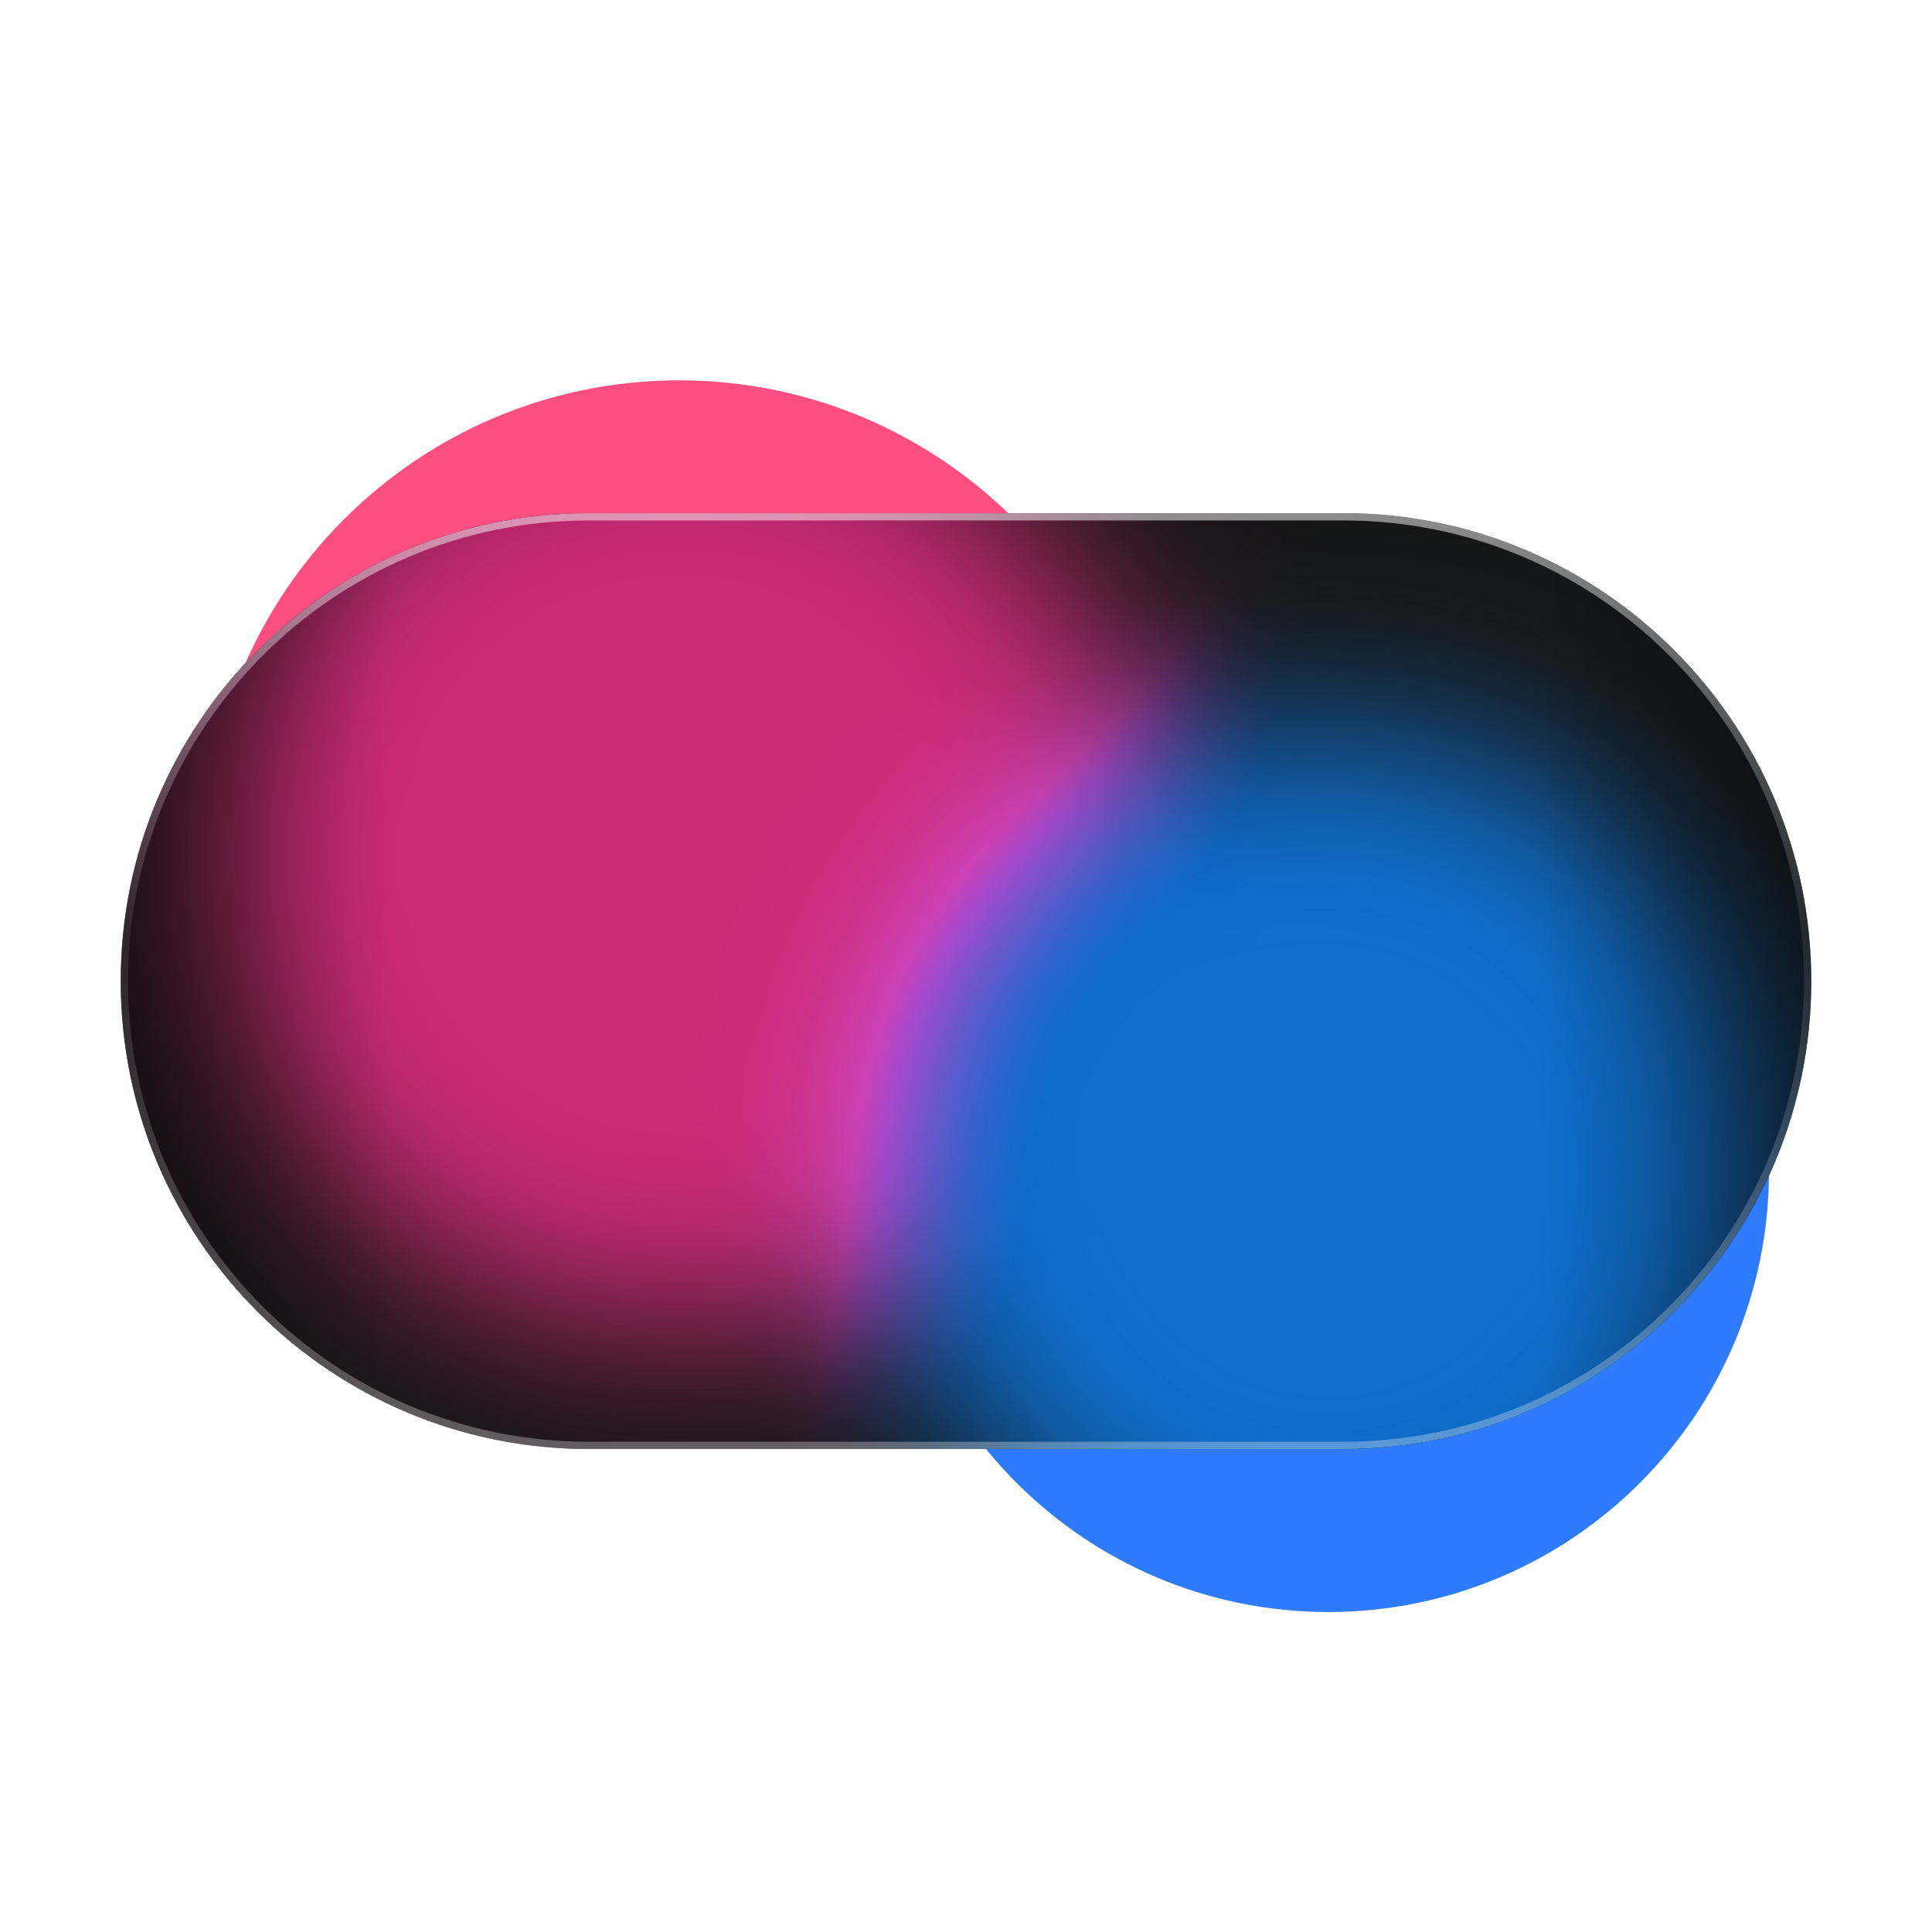
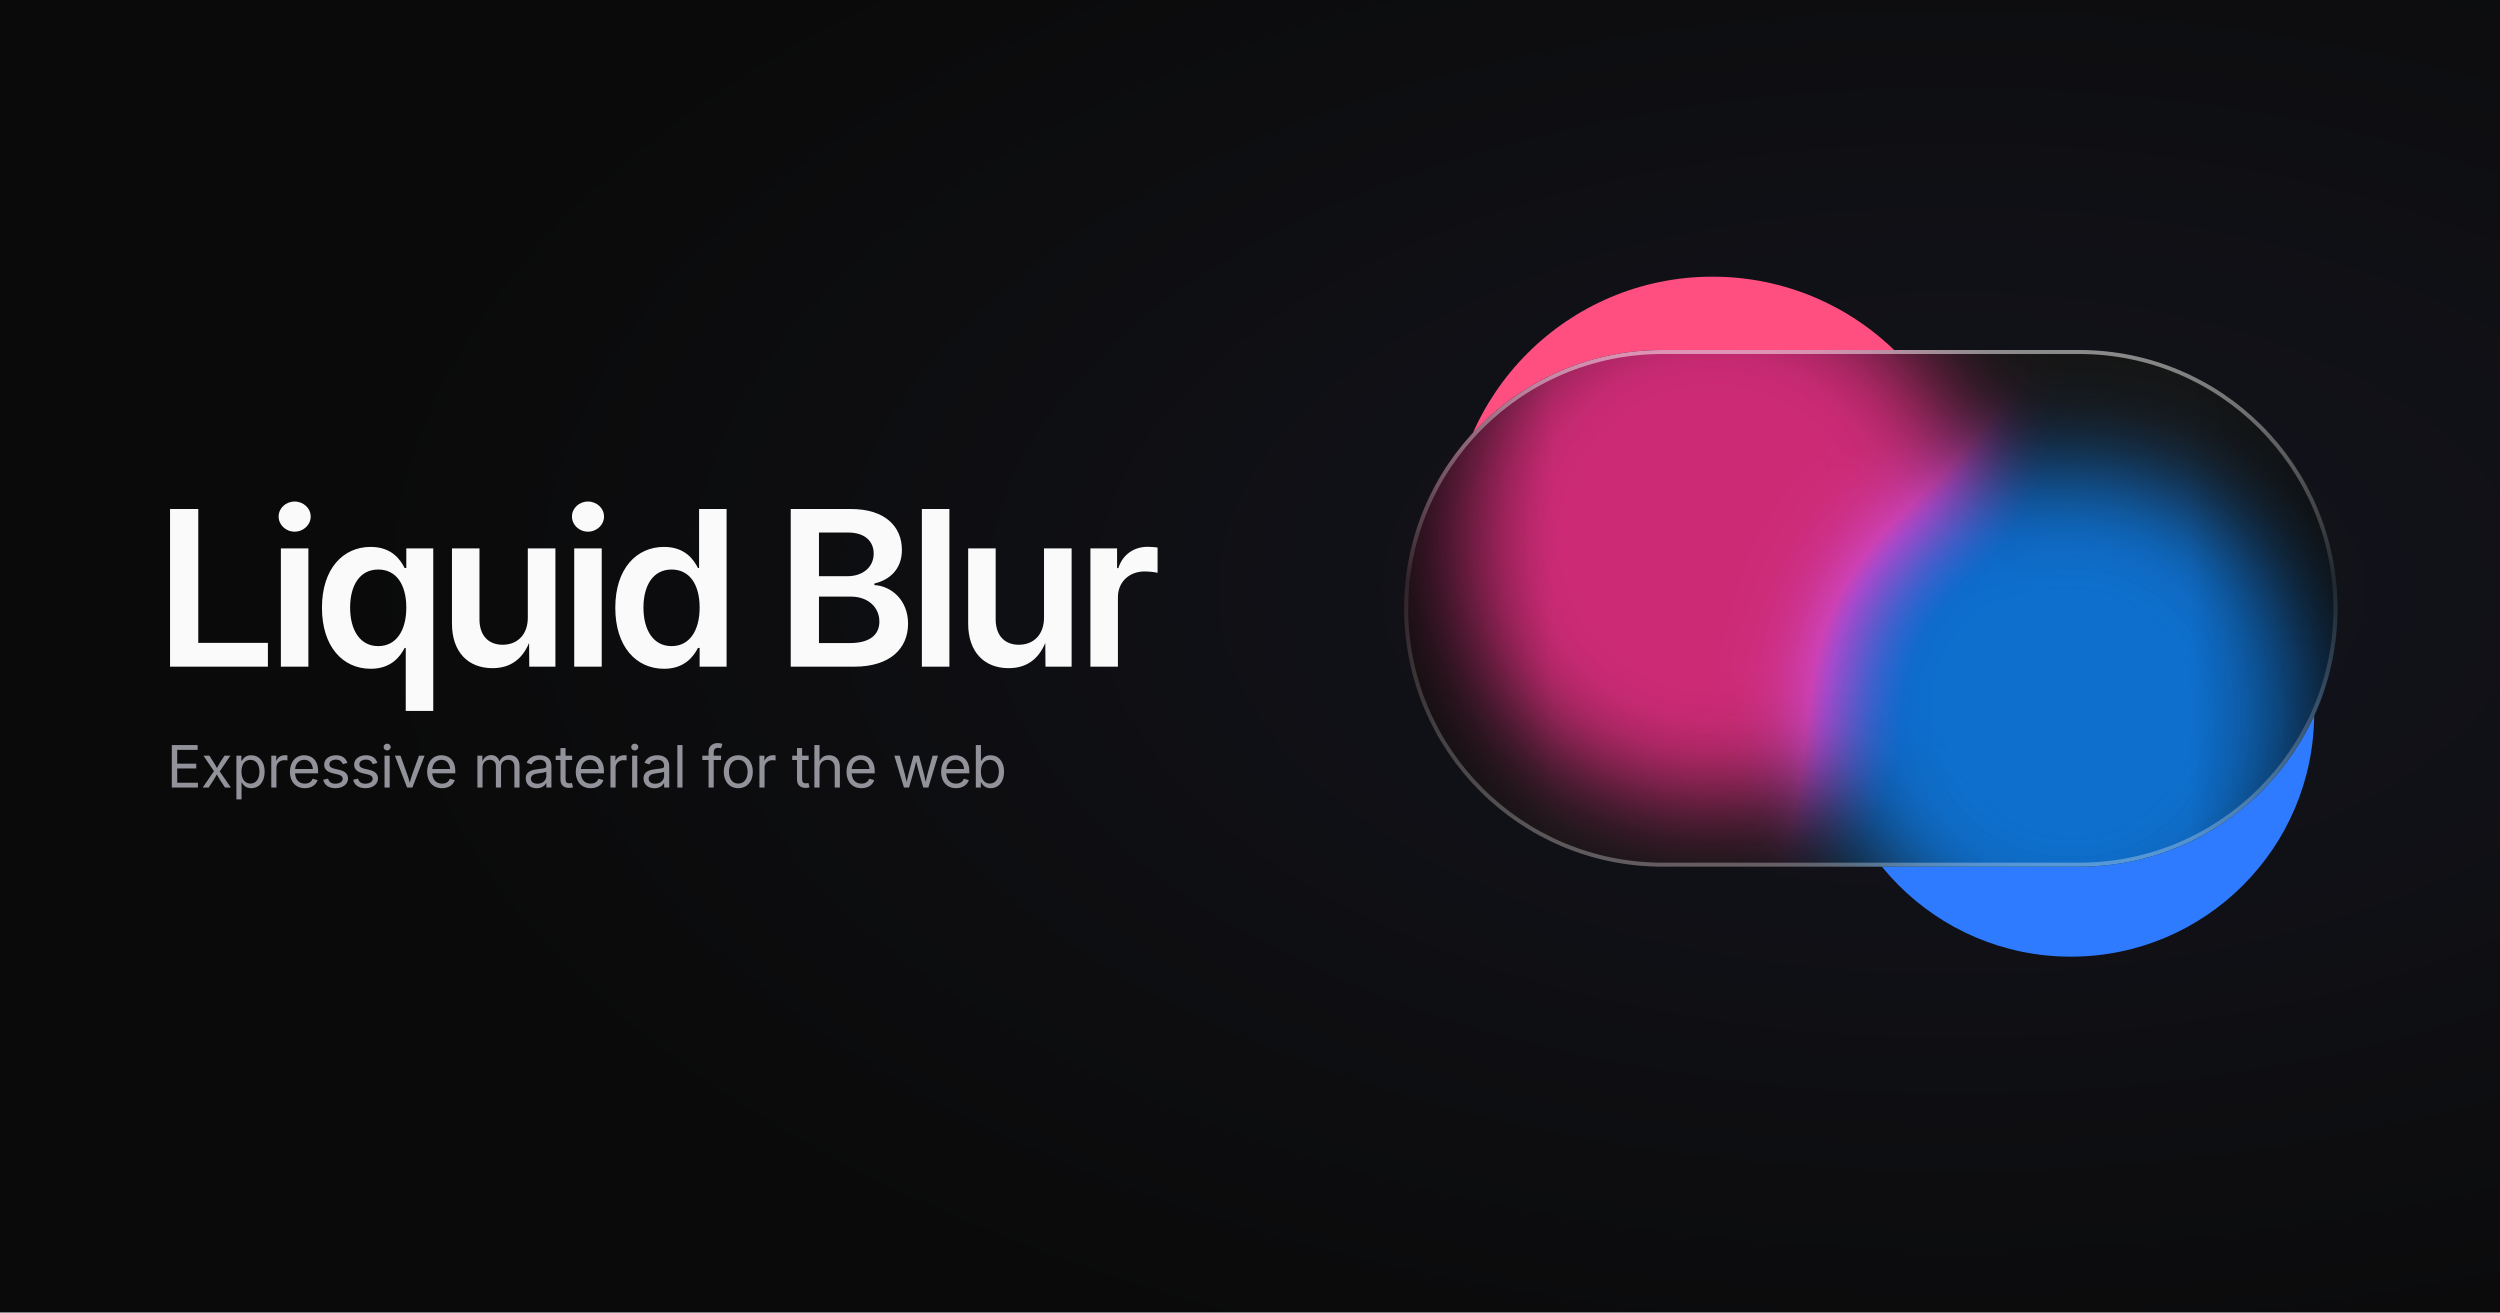
- <svg xmlns="http://www.w3.org/2000/svg" viewBox="0 0 64 64">
+ <svg xmlns="http://www.w3.org/2000/svg" width="1200" height="630" viewBox="0 0 1200 630">
  <defs>
-     <g id="colors">
-       <circle cx="22.5" cy="28.3" r="15.7" fill="#ff4f81" />
-       <circle cx="44" cy="38.8" r="14.6" fill="#2f7bff" />
+     <radialGradient id="ambient" cx="78%" cy="45%" r="65%">
+       <stop stop-color="#14151e" />
+       <stop offset="1" stop-color="#0a0a0a" />
+     </radialGradient>
+   </defs>
+   <rect width="1200" height="630" fill="url(#ambient)" />
+   <g font-family="Inter, Helvetica Neue, Arial, sans-serif">
+     <text x="74" y="320" fill="#fafafa" font-size="104" font-weight="600" letter-spacing="-5">Liquid Blur</text>
+     <text x="80" y="378" fill="#92929b" font-size="28" font-weight="400" letter-spacing="-.4">Expressive material for the web</text>
+   </g>
+   <svg x="642" y="32" width="512" height="512" viewBox="0 0 64 64">
+     <defs>
+       <g id="colors">
+         <circle cx="22.5" cy="28.3" r="15.7" fill="#ff4f81" />
+         <circle cx="44" cy="38.8" r="14.6" fill="#2f7bff" />
+       </g>
+       <filter id="blur" x="-40%" y="-40%" width="180%" height="180%" color-interpolation-filters="sRGB">
+         <feGaussianBlur stdDeviation="3" />
+         <feColorMatrix type="saturate" values="2" />
+       </filter>
+       <clipPath id="glass">
+         <rect x="4" y="17" width="56" height="31" rx="15.5" />
+       </clipPath>
+       <linearGradient id="shade">
+         <stop stop-color="#000" stop-opacity=".35" />
+         <stop offset=".16" stop-color="#000" stop-opacity="0" />
+         <stop offset=".84" stop-color="#000" stop-opacity="0" />
+         <stop offset="1" stop-color="#000" stop-opacity=".35" />
+       </linearGradient>
+       <linearGradient id="rim" x1="0" y1="0" x2="0" y2="1">
+         <stop stop-color="#fff" stop-opacity=".5" />
+         <stop offset=".45" stop-color="#fff" stop-opacity=".08" />
+         <stop offset="1" stop-color="#fff" stop-opacity=".3" />
+       </linearGradient>
+     </defs>
+     <use href="#colors" />
+     <g clip-path="url(#glass)">
+       <rect x="4" y="17" width="56" height="31" fill="#0a0a0a" />
+       <use href="#colors" filter="url(#blur)" />
+       <rect x="4" y="17" width="56" height="31" fill="#3a3a3a" fill-opacity=".25" />
+       <rect x="4" y="17" width="56" height="31" fill="url(#shade)" />
    </g>
-     <filter id="blur" x="-40%" y="-40%" width="180%" height="180%" color-interpolation-filters="sRGB">
-       <feGaussianBlur stdDeviation="3" />
-       <feColorMatrix type="saturate" values="2" />
-     </filter>
-     <clipPath id="glass">
-       <rect x="4" y="17" width="56" height="31" rx="15.5" />
-     </clipPath>
-     <linearGradient id="shade">
-       <stop stop-color="#000" stop-opacity=".35" />
-       <stop offset=".16" stop-color="#000" stop-opacity="0" />
-       <stop offset=".84" stop-color="#000" stop-opacity="0" />
-       <stop offset="1" stop-color="#000" stop-opacity=".35" />
-     </linearGradient>
-     <linearGradient id="rim" x1="0" y1="0" x2="0" y2="1">
-       <stop stop-color="#fff" stop-opacity=".5" />
-       <stop offset=".45" stop-color="#fff" stop-opacity=".08" />
-       <stop offset="1" stop-color="#fff" stop-opacity=".3" />
-     </linearGradient>
-   </defs>
-   <use href="#colors" />
-   <g clip-path="url(#glass)">
-     <rect x="4" y="17" width="56" height="31" fill="#0a0a0a" />
-     <use href="#colors" filter="url(#blur)" />
-     <rect x="4" y="17" width="56" height="31" fill="#3a3a3a" fill-opacity=".25" />
-     <rect x="4" y="17" width="56" height="31" fill="url(#shade)" />
-   </g>
-   <rect x="4.12" y="17.12" width="55.76" height="30.76" rx="15.38" fill="none" stroke="url(#rim)" stroke-width=".24" />
+     <rect x="4.12" y="17.12" width="55.76" height="30.76" rx="15.38" fill="none" stroke="url(#rim)" stroke-width=".24" />
+   </svg>
</svg>
